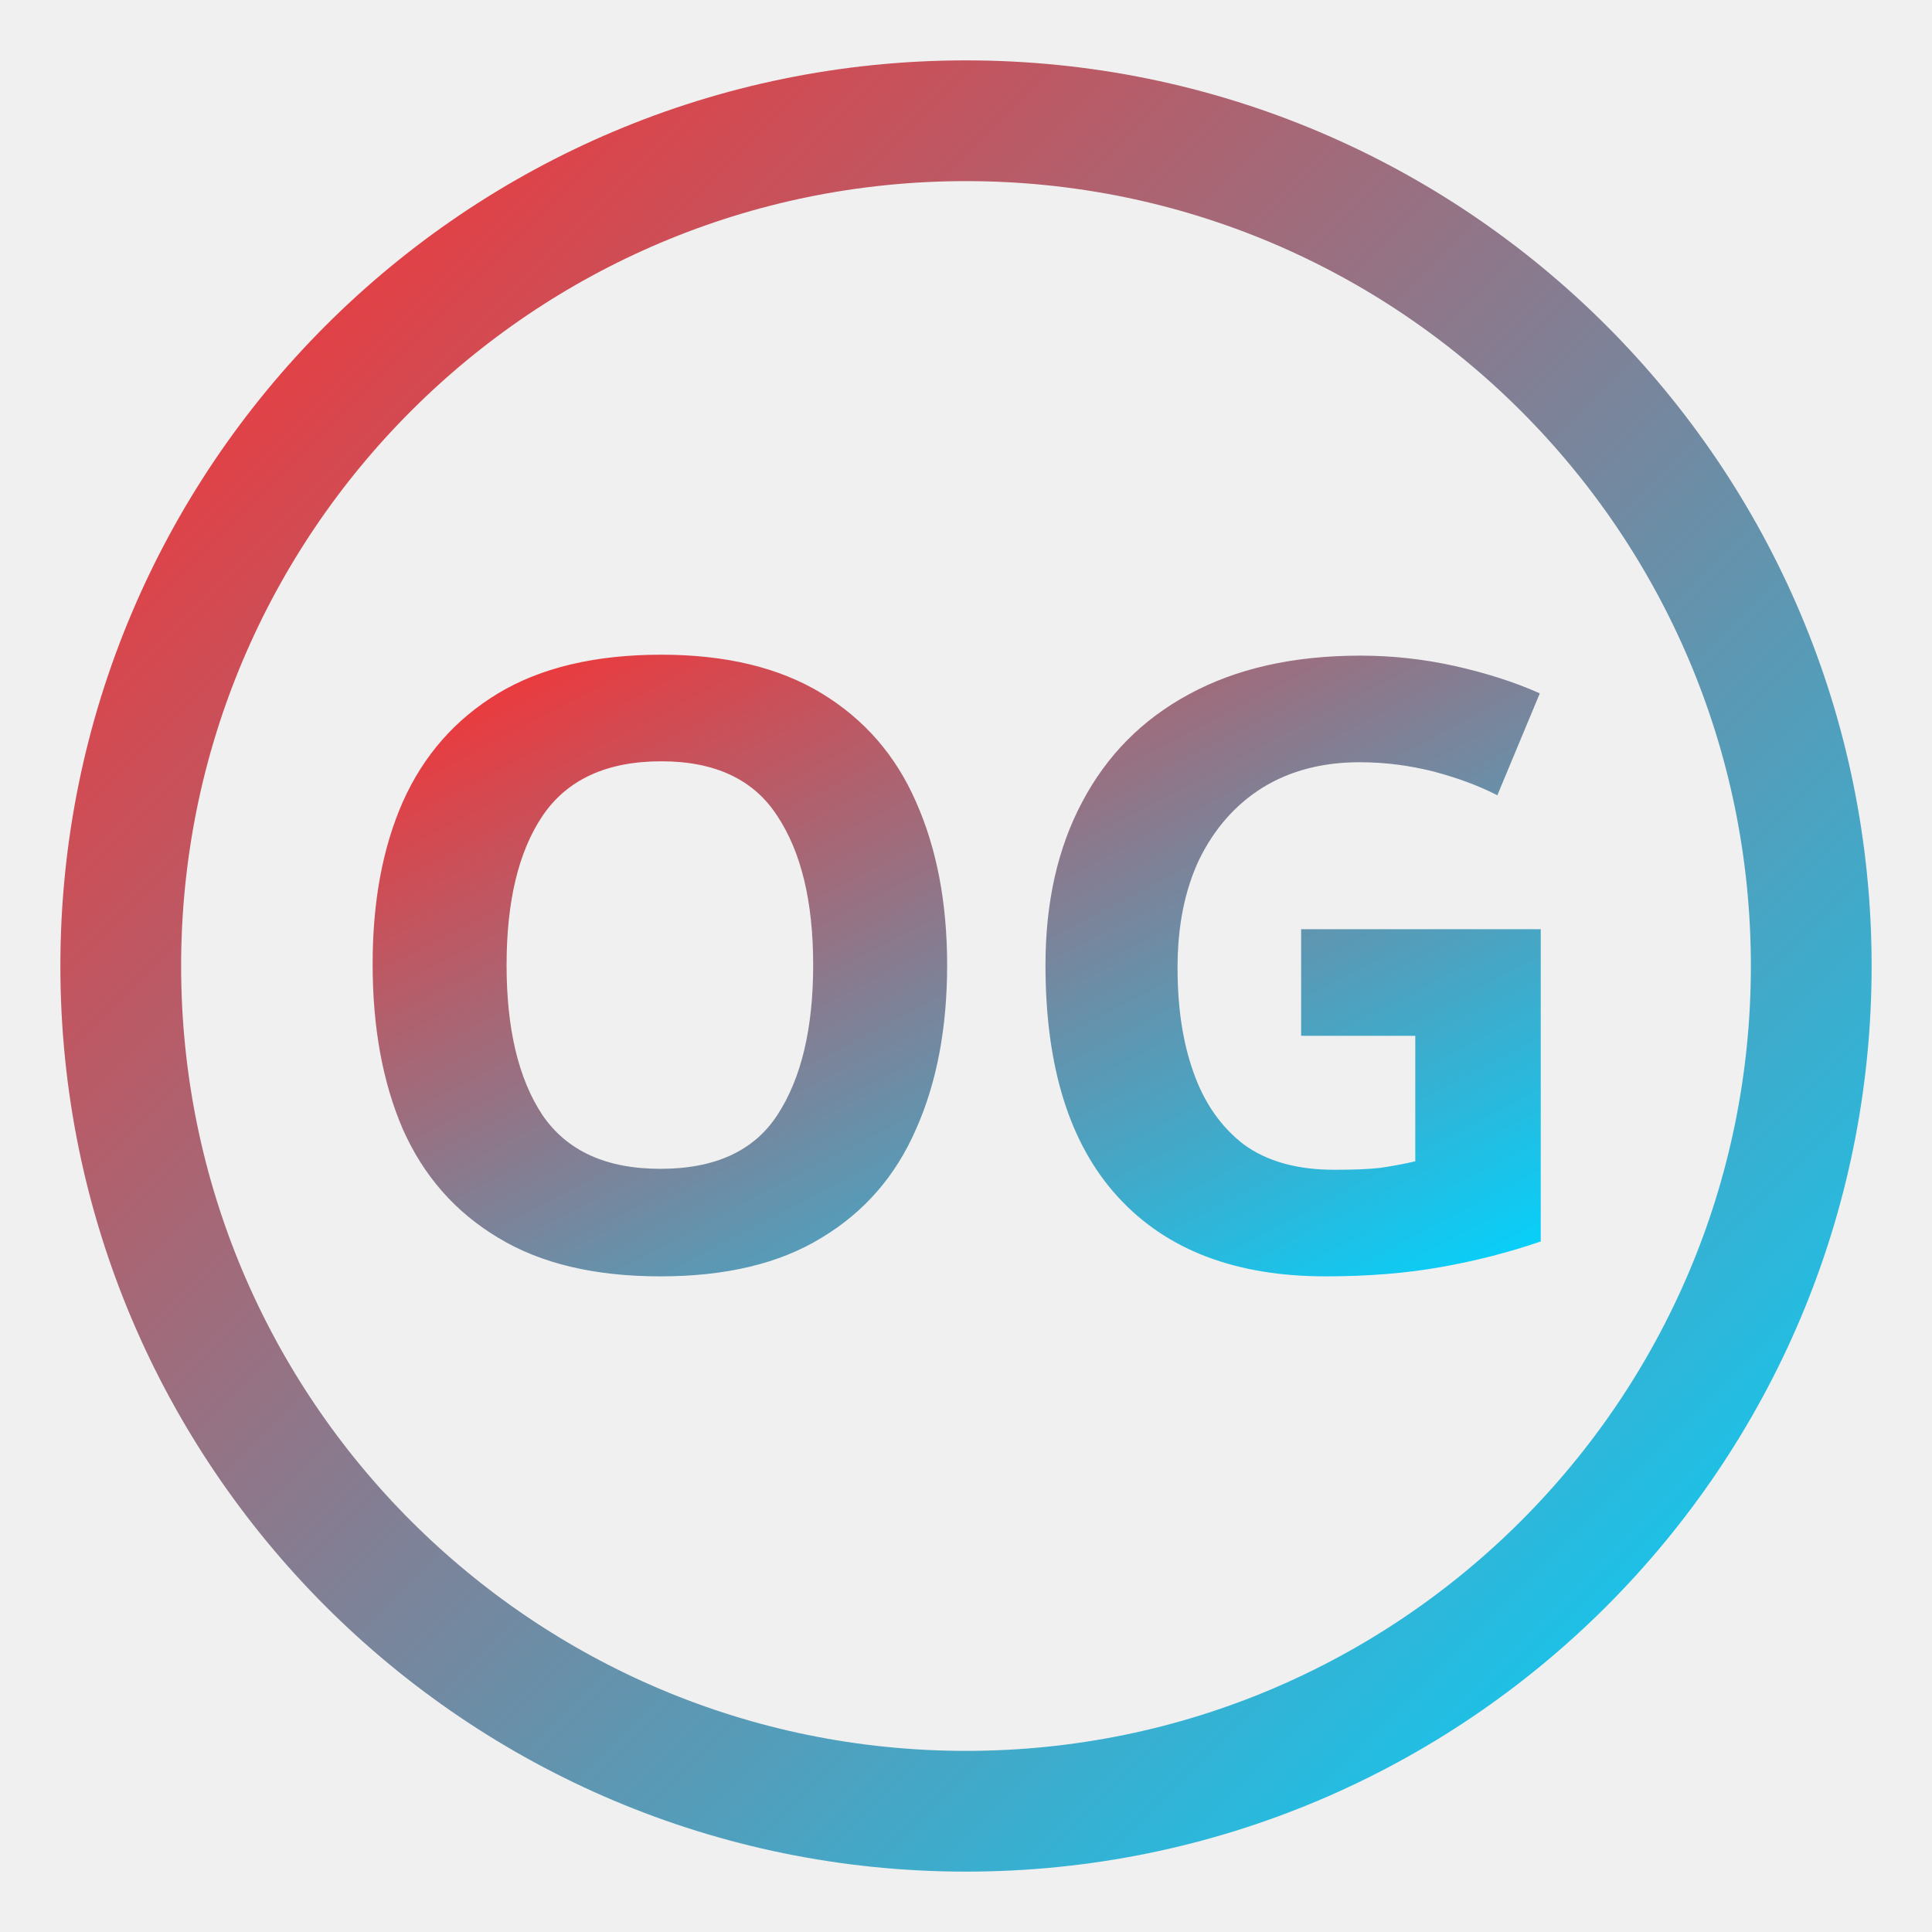
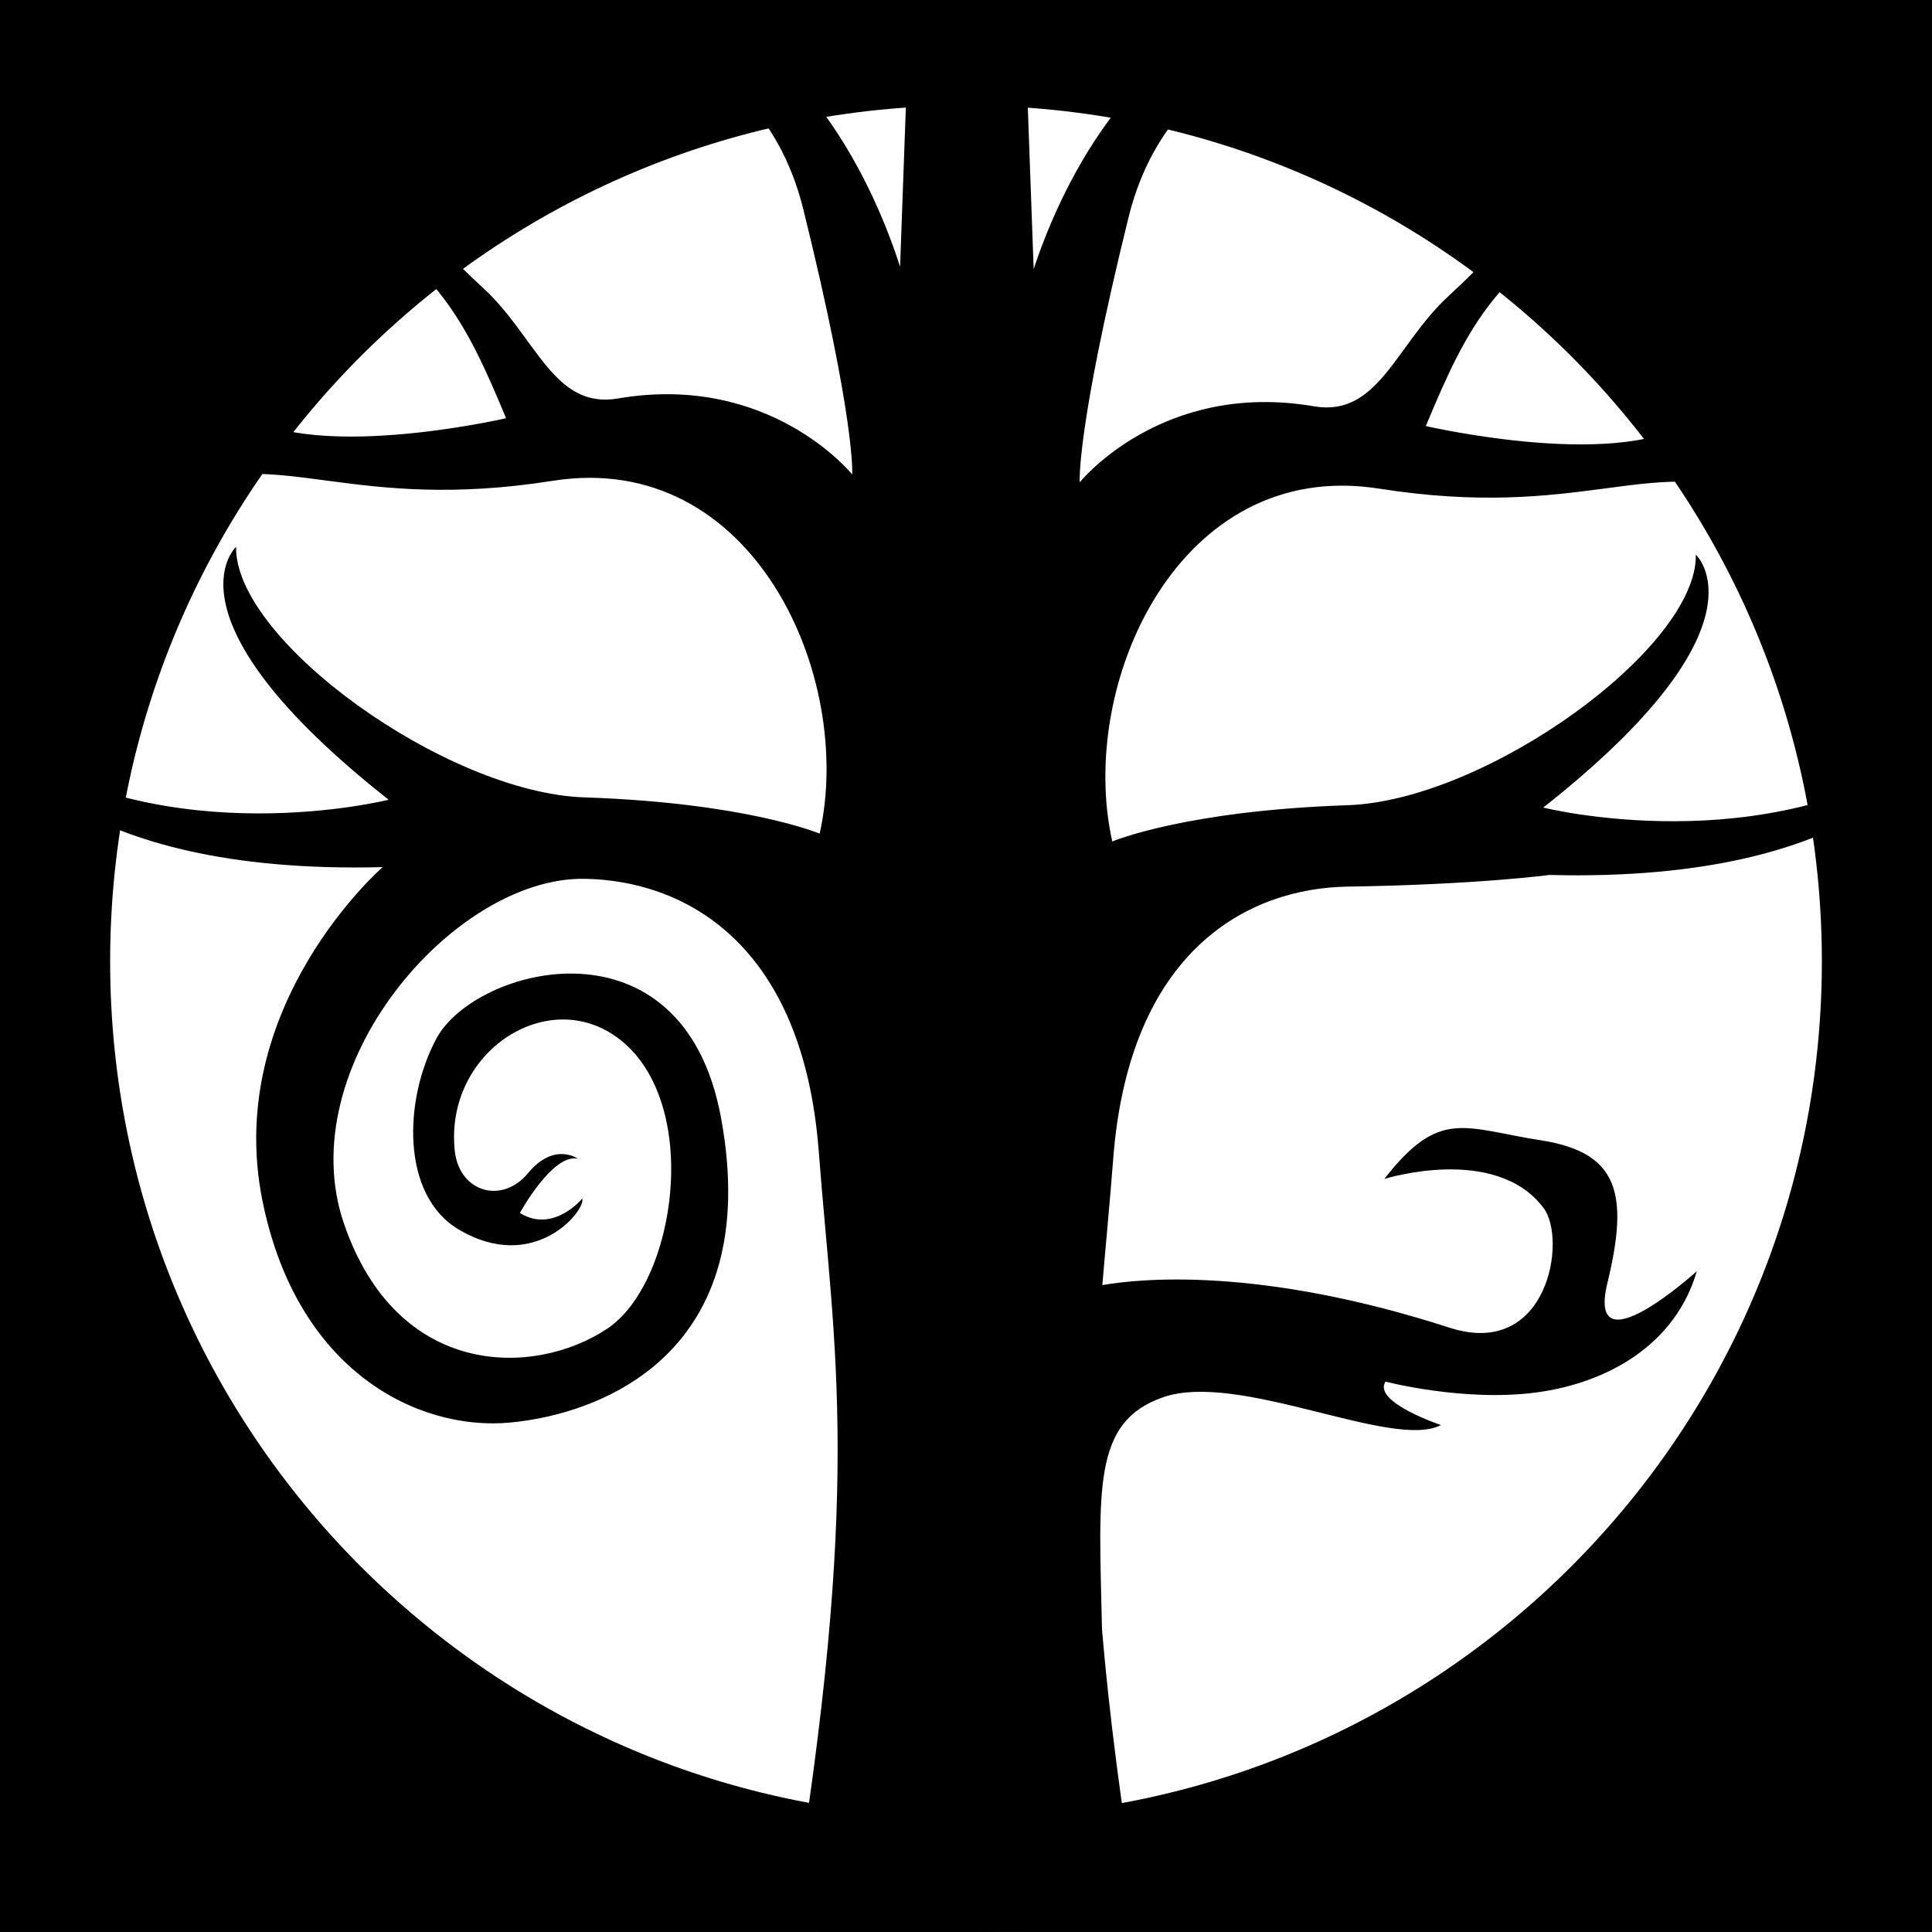
- <svg xmlns="http://www.w3.org/2000/svg" width="32" height="32" viewBox="0 0 32 32">
+ <svg xmlns="http://www.w3.org/2000/svg" id="Ebene_1" data-name="Ebene 1" viewBox="0 0 14173.23 14173.23">
  <defs>
-     <linearGradient id="grad" x1="0%" y1="0%" x2="100%" y2="100%">
-       <stop offset="0%" style="stop-color:#ff2d2d;stop-opacity:1" />
-       <stop offset="100%" style="stop-color:#00d4ff;stop-opacity:1" />
-     </linearGradient>
+     <style>
+       .cls-1 {
+         fill: #000;
+       }
+ 
+       .cls-1, .cls-2 {
+         stroke-width: 0px;
+       }
+ 
+       .cls-2 {
+         fill: #fff;
+       }
+     </style>
  </defs>
-   <circle cx="16" cy="16" r="14" fill="none" stroke="url(#grad)" stroke-width="2" />
-   <text x="16" y="21" text-anchor="middle" font-family="system-ui, sans-serif" font-weight="800" font-size="14" fill="url(#grad)">OG</text>
+   <rect class="cls-1" width="14173" height="14173" />
+   <circle class="cls-2" cx="7086.61" cy="7052.62" r="6278.61" />
+   <g>
+     <path class="cls-1" d="M3763.41,68.49c-17.48.31-27.08.8-27.08.8,9.2-.34,17.96-.49,27.08-.8Z" />
+     <path class="cls-1" d="M9884.92,6504.39c959.24-14.79,1480.58-85.67,1480.58-85.67,2322.99,59.73,2807.5-915.92,2807.5-915.92-1227.87,829.64-2851.59,421.52-2851.59,421.52,1692.46-1334.06,1119.3-1855.14,1119.3-1855.14,12.14,683.5-1538.1,1803.68-2555.14,1837.91-1194.62,40.2-1725.8,266.06-1725.8,266.06-258.85-1148.22,484.51-2820.78,1957.95-2588.48,1473.44,232.3,1984.5-245.57,2747.77,46.46,763.27,292.03,1241.15-132.74,1241.15-132.74,0,0-504.67,150.1-683.63,99.56-579.64-163.72-690.26-345.13-690.26-345.13,0,0,119.47-159.29,225.66-471.24,106.19-311.94,424.78-530.97,424.78-530.97-584.07,126.11-444.69,384.95-935.83,803.09-491.15,418.14-1987.44,71.81-1987.44,71.81,290.99-696.86,551.61-1275.34,1489.66-1567.38,455.3-141.74,404.86-462.39,404.86-462.39-165.93,358.4-889.38,232.3-889.38,232.3,9.43-507.8,311.94-464.6,311.94-464.6,0,0-278.76-66.37-411.5,110.62-275.34,367.12,167.09,363.22-737.94,1196.75-389.17,358.43-515.35,890.81-987.71,809.88-1117.59-191.5-1719.02,557.52-1719.02,557.52,0,0-26.55-384.95,358.41-1944.68C8636.23,147.05,10186.01,121.94,10409.22,125.92c-1198.09-39.88-1652.11,233.1-1652.11,233.1,33.19-783.18-431.41-942.47-431.41-942.47,0,0,299.56,803.32-187.35,1460.65-299.4,404.19-473.36,848.27-555.34,1096.17l-39.48-1088.74-450.85-12433.63-450.85,12433.63-38.88,1072.29c-75.58-237.39-251.99-709.64-568.66-1137.15-486.91-657.33-187.34-1460.65-187.34-1460.65,0,0-464.6,159.29-431.42,942.47,0,0-454.02-272.98-1652.11-233.1,223.21-3.98,1772.99,21.13,2129.99,1467.6,384.96,1559.72,358.41,1944.68,358.41,1944.68,0,0-601.42-749.02-1719.01-557.52-472.36,80.94-598.54-451.45-987.72-809.88-905.02-833.53-462.6-829.63-737.94-1196.75-132.74-176.99-411.5-110.62-411.5-110.62,0,0,302.52-43.2,311.94,464.6,0,0-723.45,126.11-889.37-232.3,0,0-50.44,320.64,404.86,462.39,938.05,292.03,1198.67,870.52,1489.66,1567.38,0,0-1496.3,346.33-1987.45-71.81-491.15-418.14-351.77-676.99-935.83-803.09,0,0,318.58,219.02,424.78,530.97,106.19,311.94,225.66,471.24,225.66,471.24,0,0-110.62,181.42-690.26,345.13-178.95,50.54-683.62-99.56-683.62-99.56,0,0,477.87,424.78,1241.14,132.74,763.27-292.03,1274.33,185.84,2747.77-46.46,1473.44-232.3,2216.8,1440.26,1957.95,2588.48,0,0-531.19-225.86-1725.8-266.06-1017.04-34.23-2567.28-1154.41-2555.15-1837.91,0,0-573.16,521.08,1119.31,1855.14,0,0-1623.73,408.12-2851.6-421.52,0,0,484.51,975.66,2807.5,915.92,0,0-1168.13,1015.48-882.74,2442.46,252.74,1263.67,1148.22,1692.47,1811.94,1632.73,663.71-59.73,1872.72-501.52,1553.09-2236.71-278.76-1513.26-1804.51-1109.55-2087.85-581.17-242.14,451.56-258.45,1148.67,160.91,1399.36,557.28,333.13,935.83-139.38,909.29-225.66,0,0-212.39,258.85-457.96,106.19,0,0,238.94-438.05,424.78-398.23,0,0-172.56-126.1-365.04,106.19-192.47,232.3-506.07,137.82-537.61-165.93-75.01-722.38,686.93-1222.05,1209.58-816.18,606.76,471.18,415.3,1788.04-92.37,2124.08-539.4,357.04-1539.81,362.83-1929.19-769.91-395.96-1151.9,804.52-2546.35,1763.76-2531.56,721.87,11.13,1600.48,459.47,1718.52,1998.38,113.01,1473.38,325.22,2455.74-205.75,5654.83l212.81,2.58-10.59,83.61,2369.45-28.76c-146.84-884.7-236.76-1599.64-287.74-2202.55-23.53-1037.87-70.09-1523.77,447.28-1704.44,557.51-194.69,1685.52,389.38,2039.5,203.54,0,0-504.42-168.14-407.08-318.58,0,0,575.22,150.44,1106.19,79.65,530.97-70.8,1022.44-355.45,1177.51-889.58,0,0-814.68,739.14-655.39,84.27,159.29-654.86,79.64-955.75-486.72-1044.24-566.37-88.49-743.36-238.94-1150.43,283.18,0,0,814.15-256.64,1168.13,212.39,174.05,230.62,33.16,1112.41-689.93,878.68-1394.46-450.73-2272.54-360.29-2546.67-312.25,25.41-303.7,54.87-602.55,79.6-924.9,118.04-1538.91,996.65-1987.25,1718.52-1998.38Z" />
+     <path class="cls-1" d="M10409.22,125.92c9.12.3,17.88.46,27.08.8,0,0-9.6-.48-27.08-.8Z" />
+   </g>
</svg>
